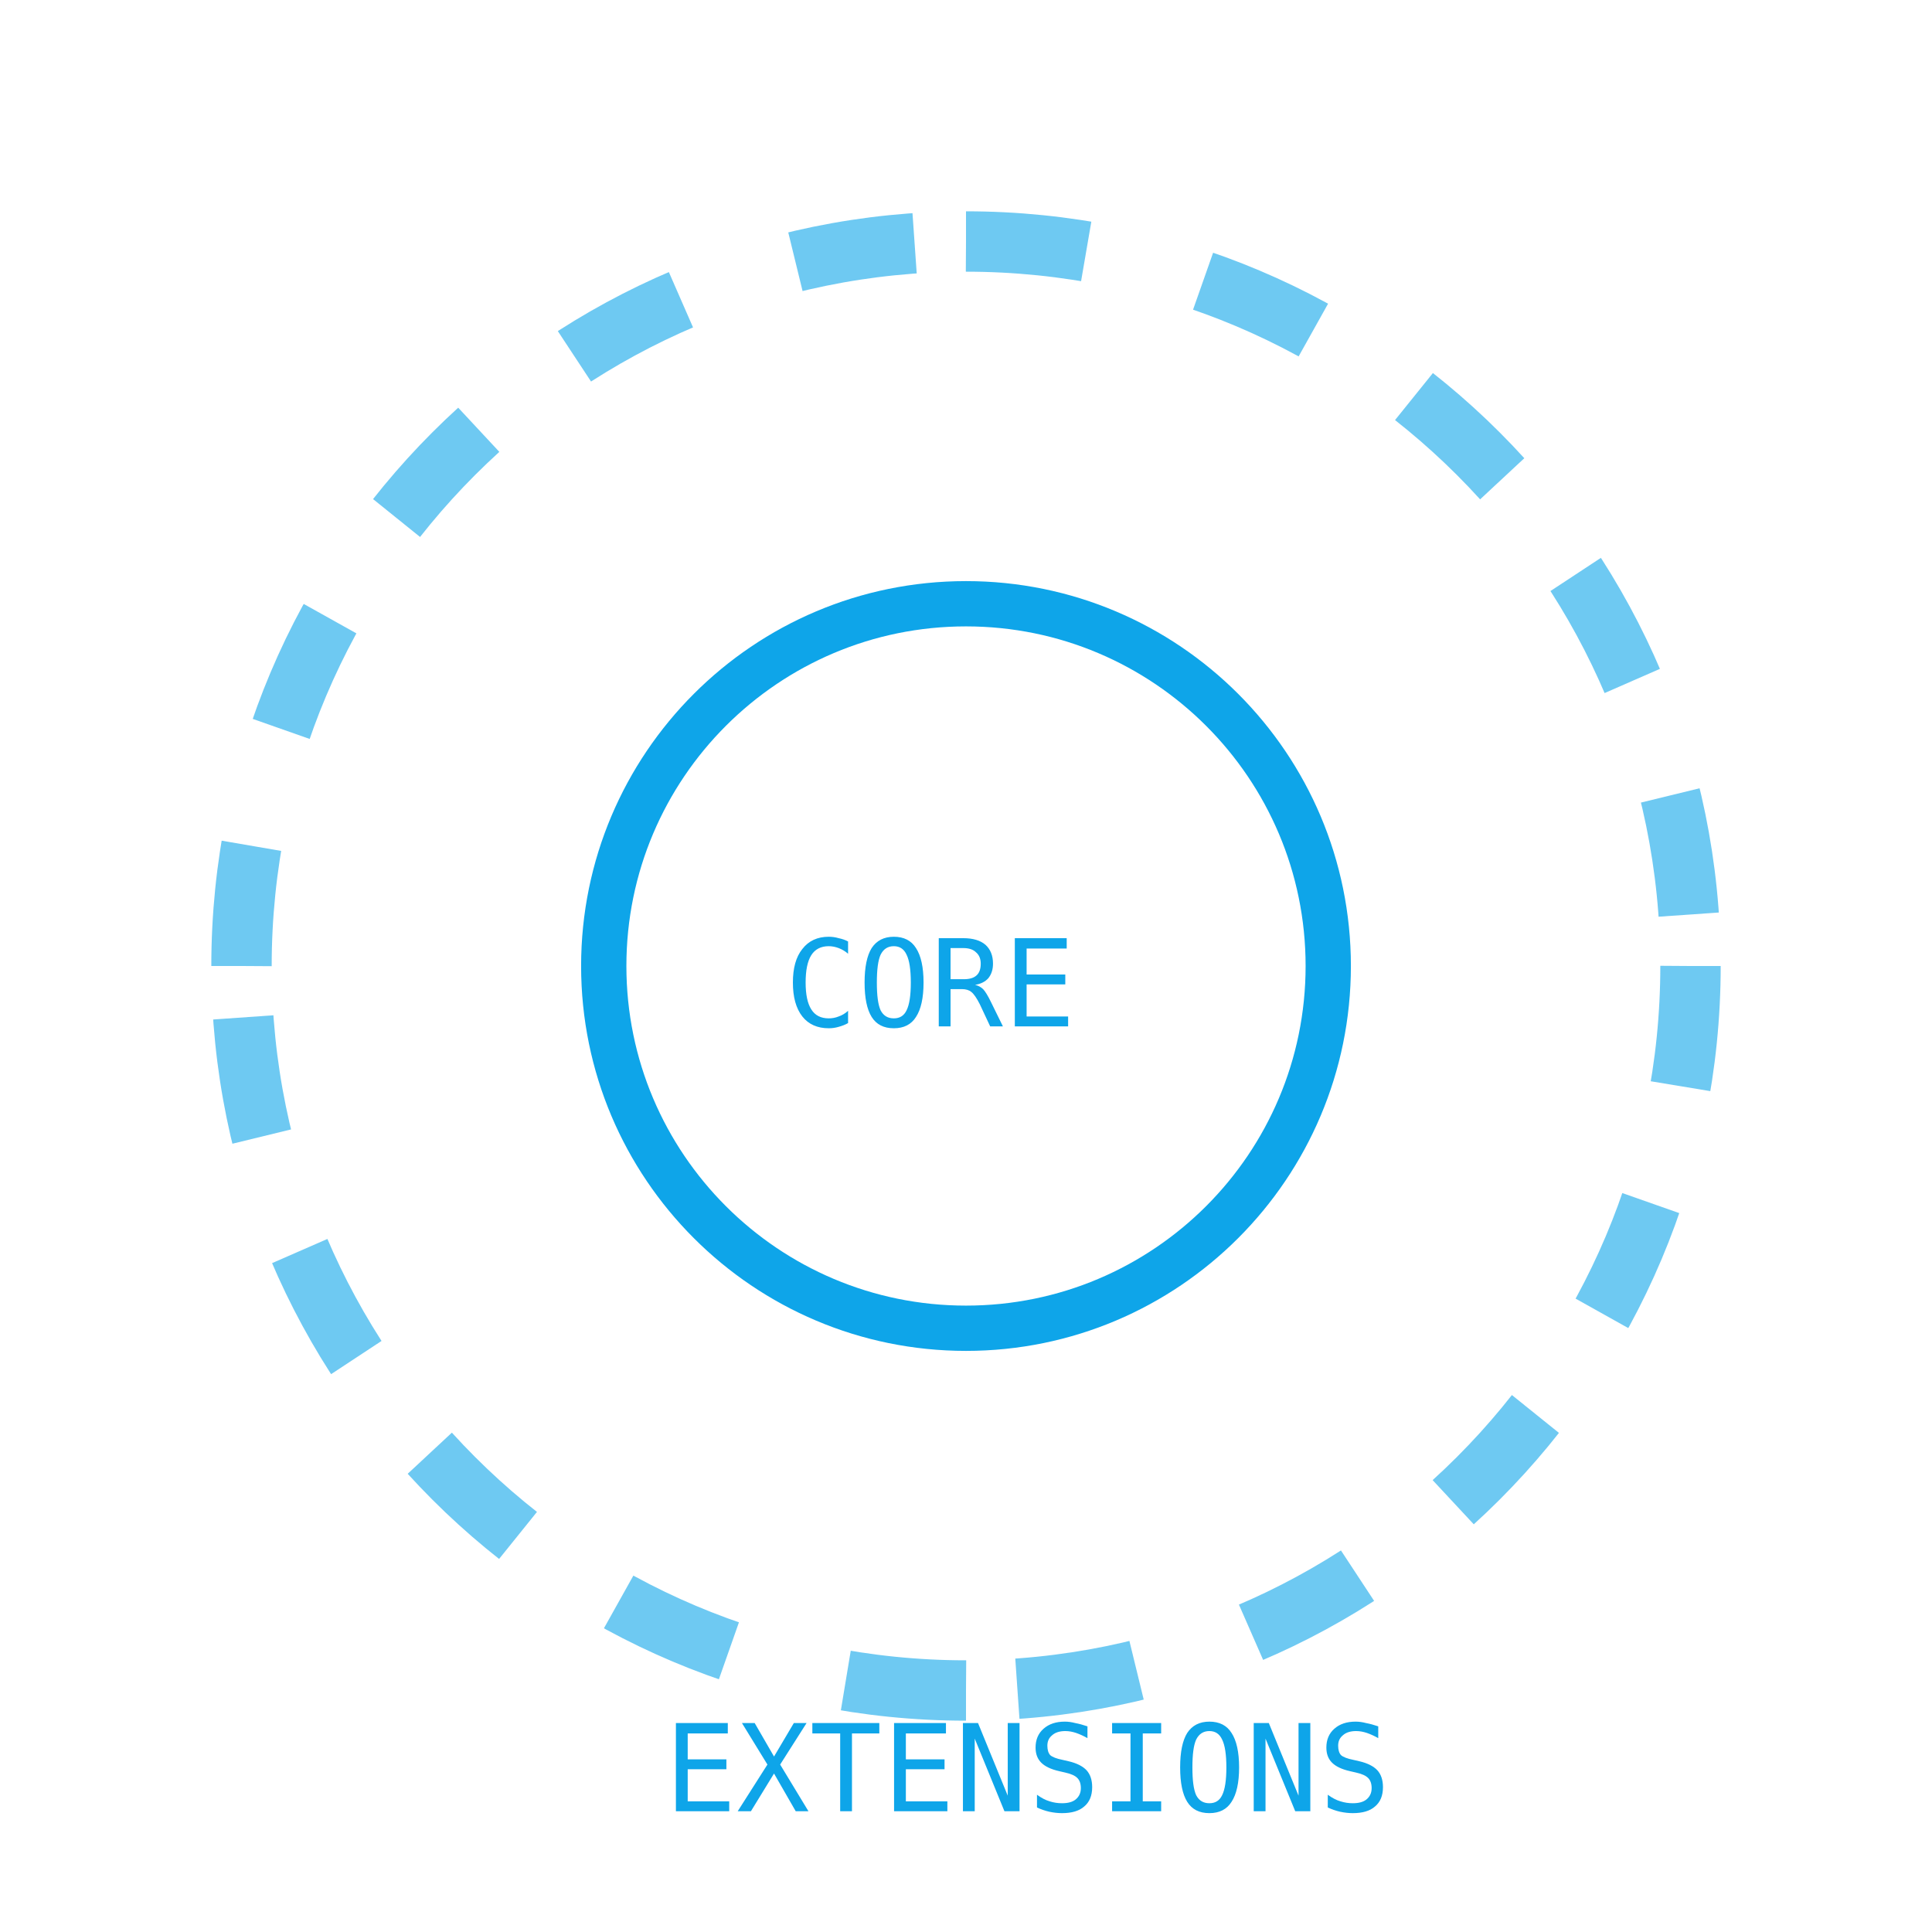
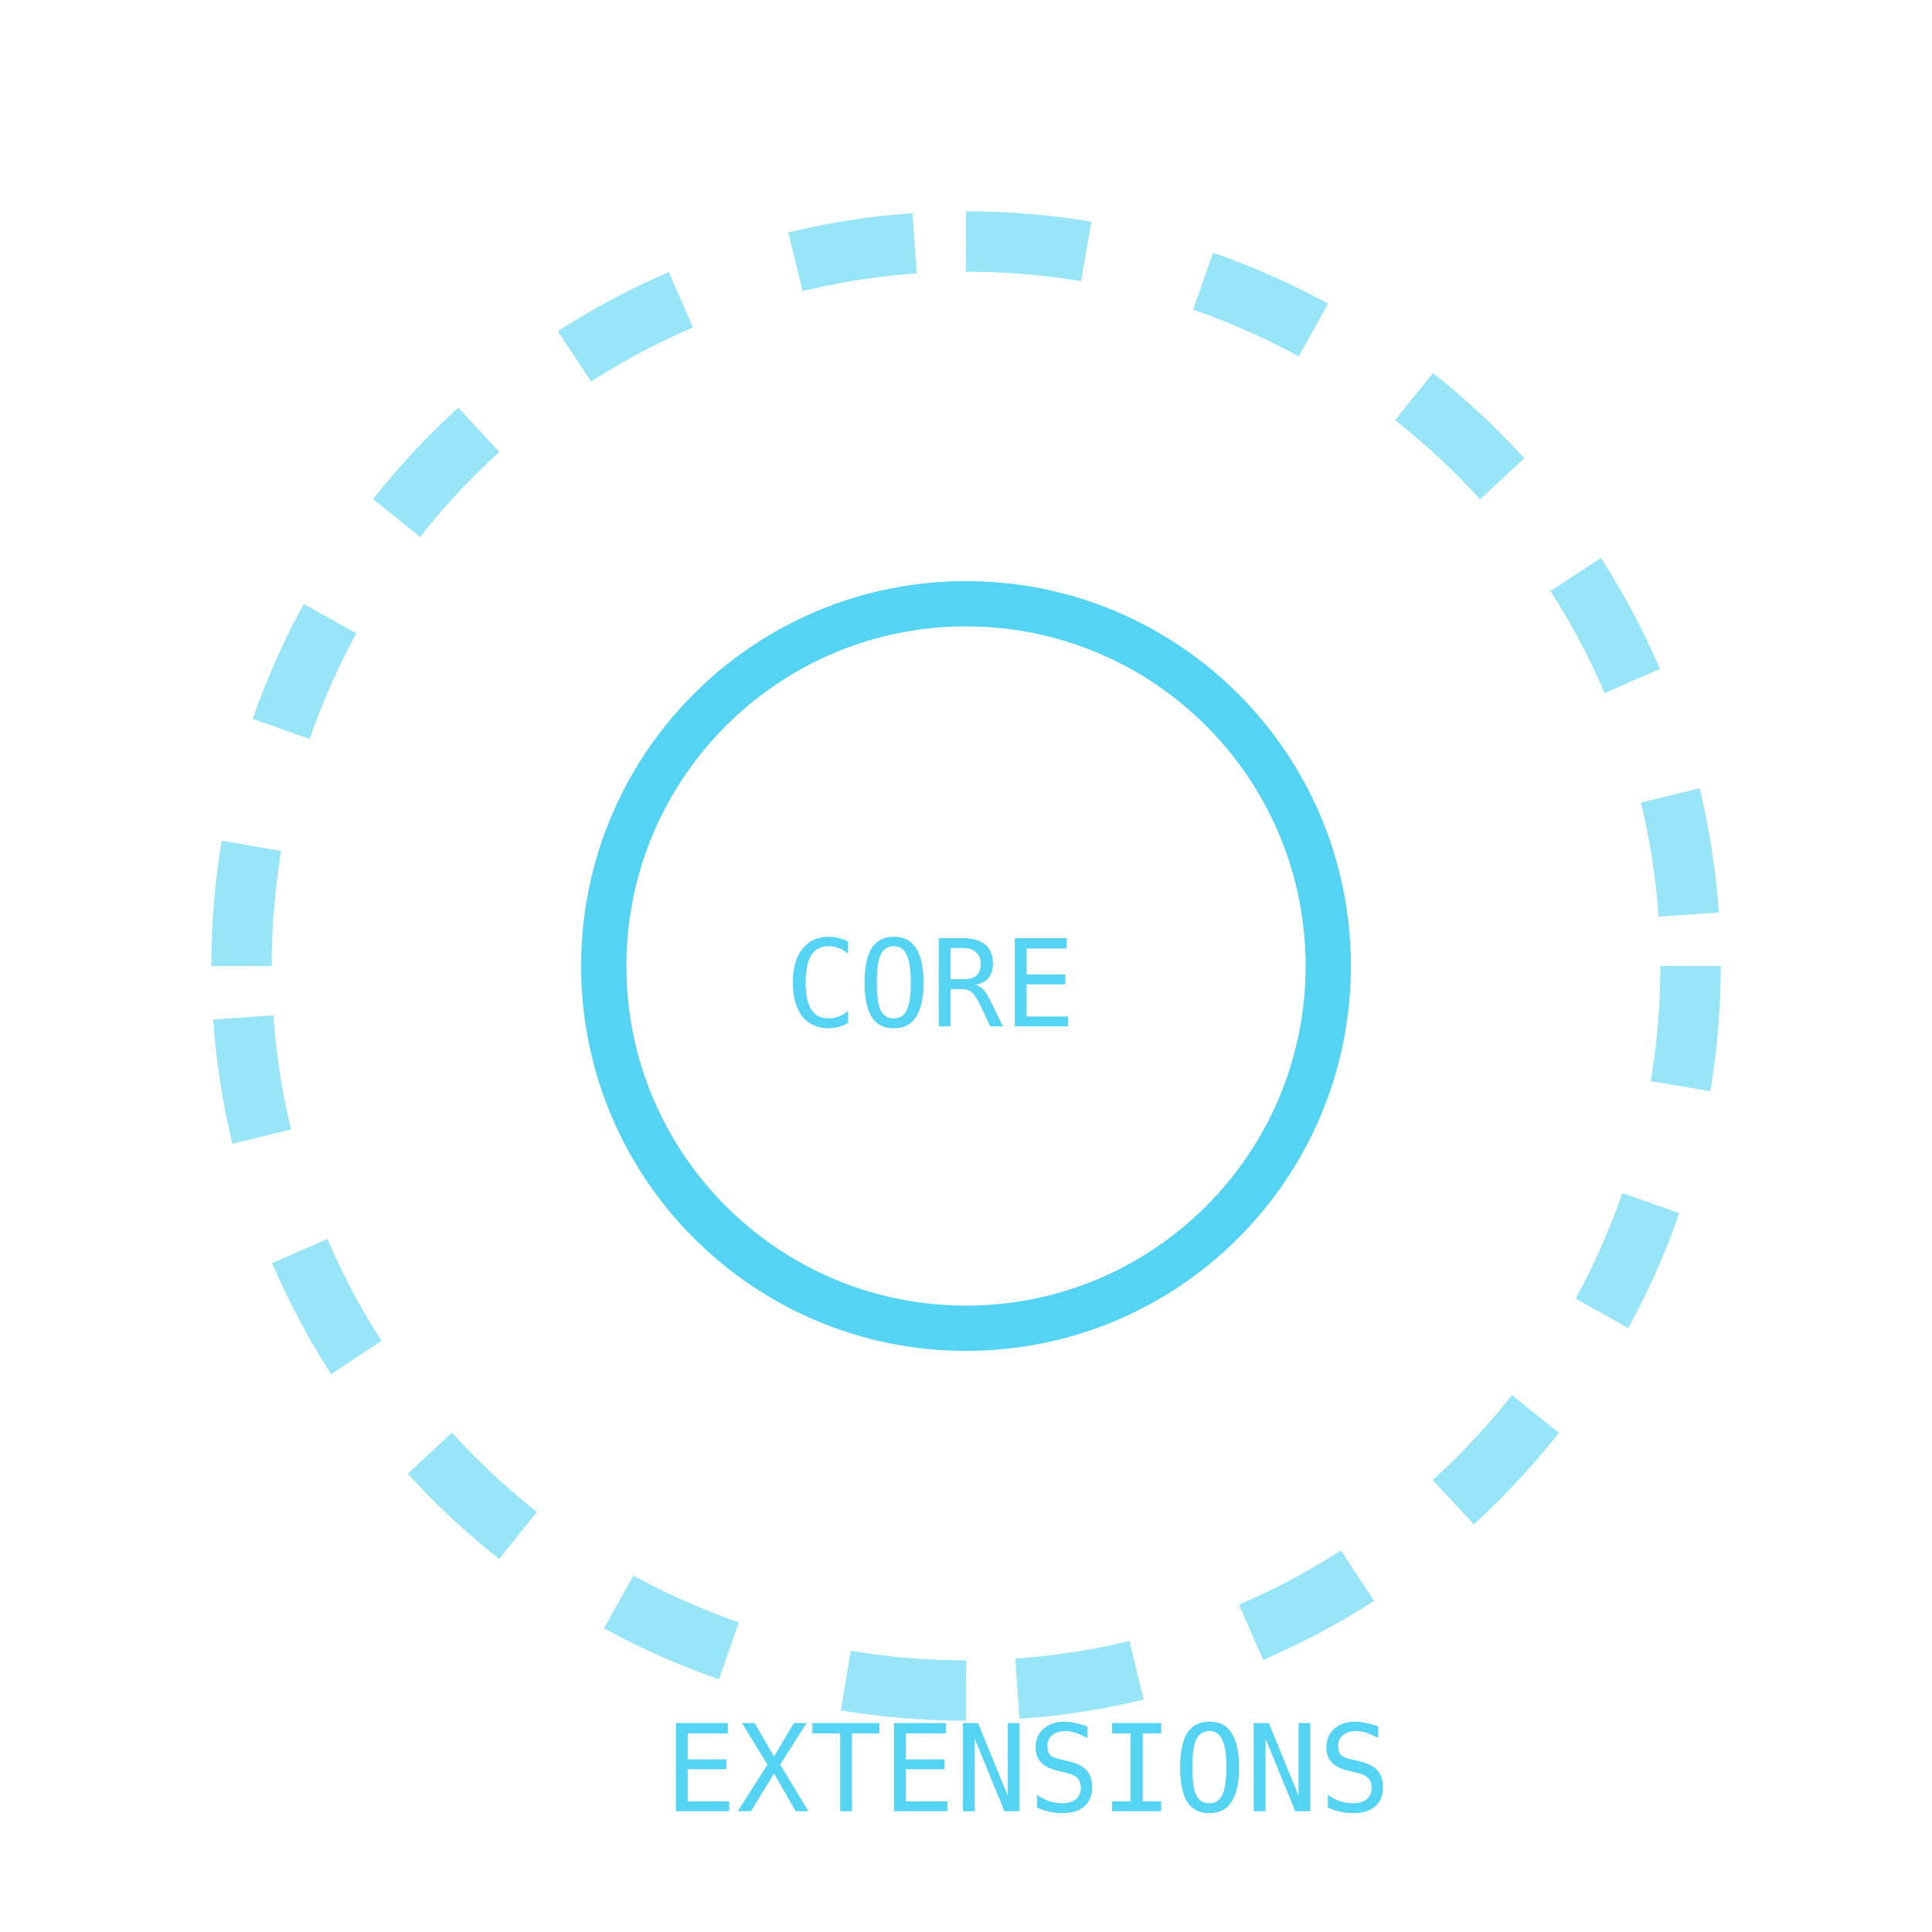
<svg xmlns="http://www.w3.org/2000/svg" width="100" height="100" viewBox="0 0 64 64" fill="none">
-   <circle cx="32" cy="32" r="12" stroke="#0EA5E9" stroke-width="1.5" fill="none" />
-   <text x="26" y="34" fill="#0EA5E9" font-family="monospace" font-size="4">CORE</text>
-   <path d="M32 8 A24 24 0 0 1 56 32" stroke="#0EA5E9" stroke-width="2" stroke-dasharray="4 4" opacity="0.6" />
-   <path d="M56 32 A24 24 0 0 1 32 56" stroke="#0EA5E9" stroke-width="2" stroke-dasharray="4 4" opacity="0.6" />
-   <path d="M32 56 A24 24 0 0 1 8 32" stroke="#0EA5E9" stroke-width="2" stroke-dasharray="4 4" opacity="0.6" />
-   <path d="M8 32 A24 24 0 0 1 32 8" stroke="#0EA5E9" stroke-width="2" stroke-dasharray="4 4" opacity="0.6" />
-   <text x="22" y="60" fill="#0EA5E9" font-family="monospace" font-size="4">EXTENSIONS</text>
+   <circle cx="32" cy="32" r="12" stroke="#54d4f2" stroke-width="1.5" fill="none" />
+   <text x="26" y="34" fill="#54d4f2" font-family="monospace" font-size="4">CORE</text>
+   <path d="M32 8 A24 24 0 0 1 56 32" stroke="#54d4f2" stroke-width="2" stroke-dasharray="4 4" opacity="0.6" />
+   <path d="M56 32 A24 24 0 0 1 32 56" stroke="#54d4f2" stroke-width="2" stroke-dasharray="4 4" opacity="0.6" />
+   <path d="M32 56 A24 24 0 0 1 8 32" stroke="#54d4f2" stroke-width="2" stroke-dasharray="4 4" opacity="0.6" />
+   <path d="M8 32 A24 24 0 0 1 32 8" stroke="#54d4f2" stroke-width="2" stroke-dasharray="4 4" opacity="0.6" />
+   <text x="22" y="60" fill="#54d4f2" font-family="monospace" font-size="4">EXTENSIONS</text>
</svg>
